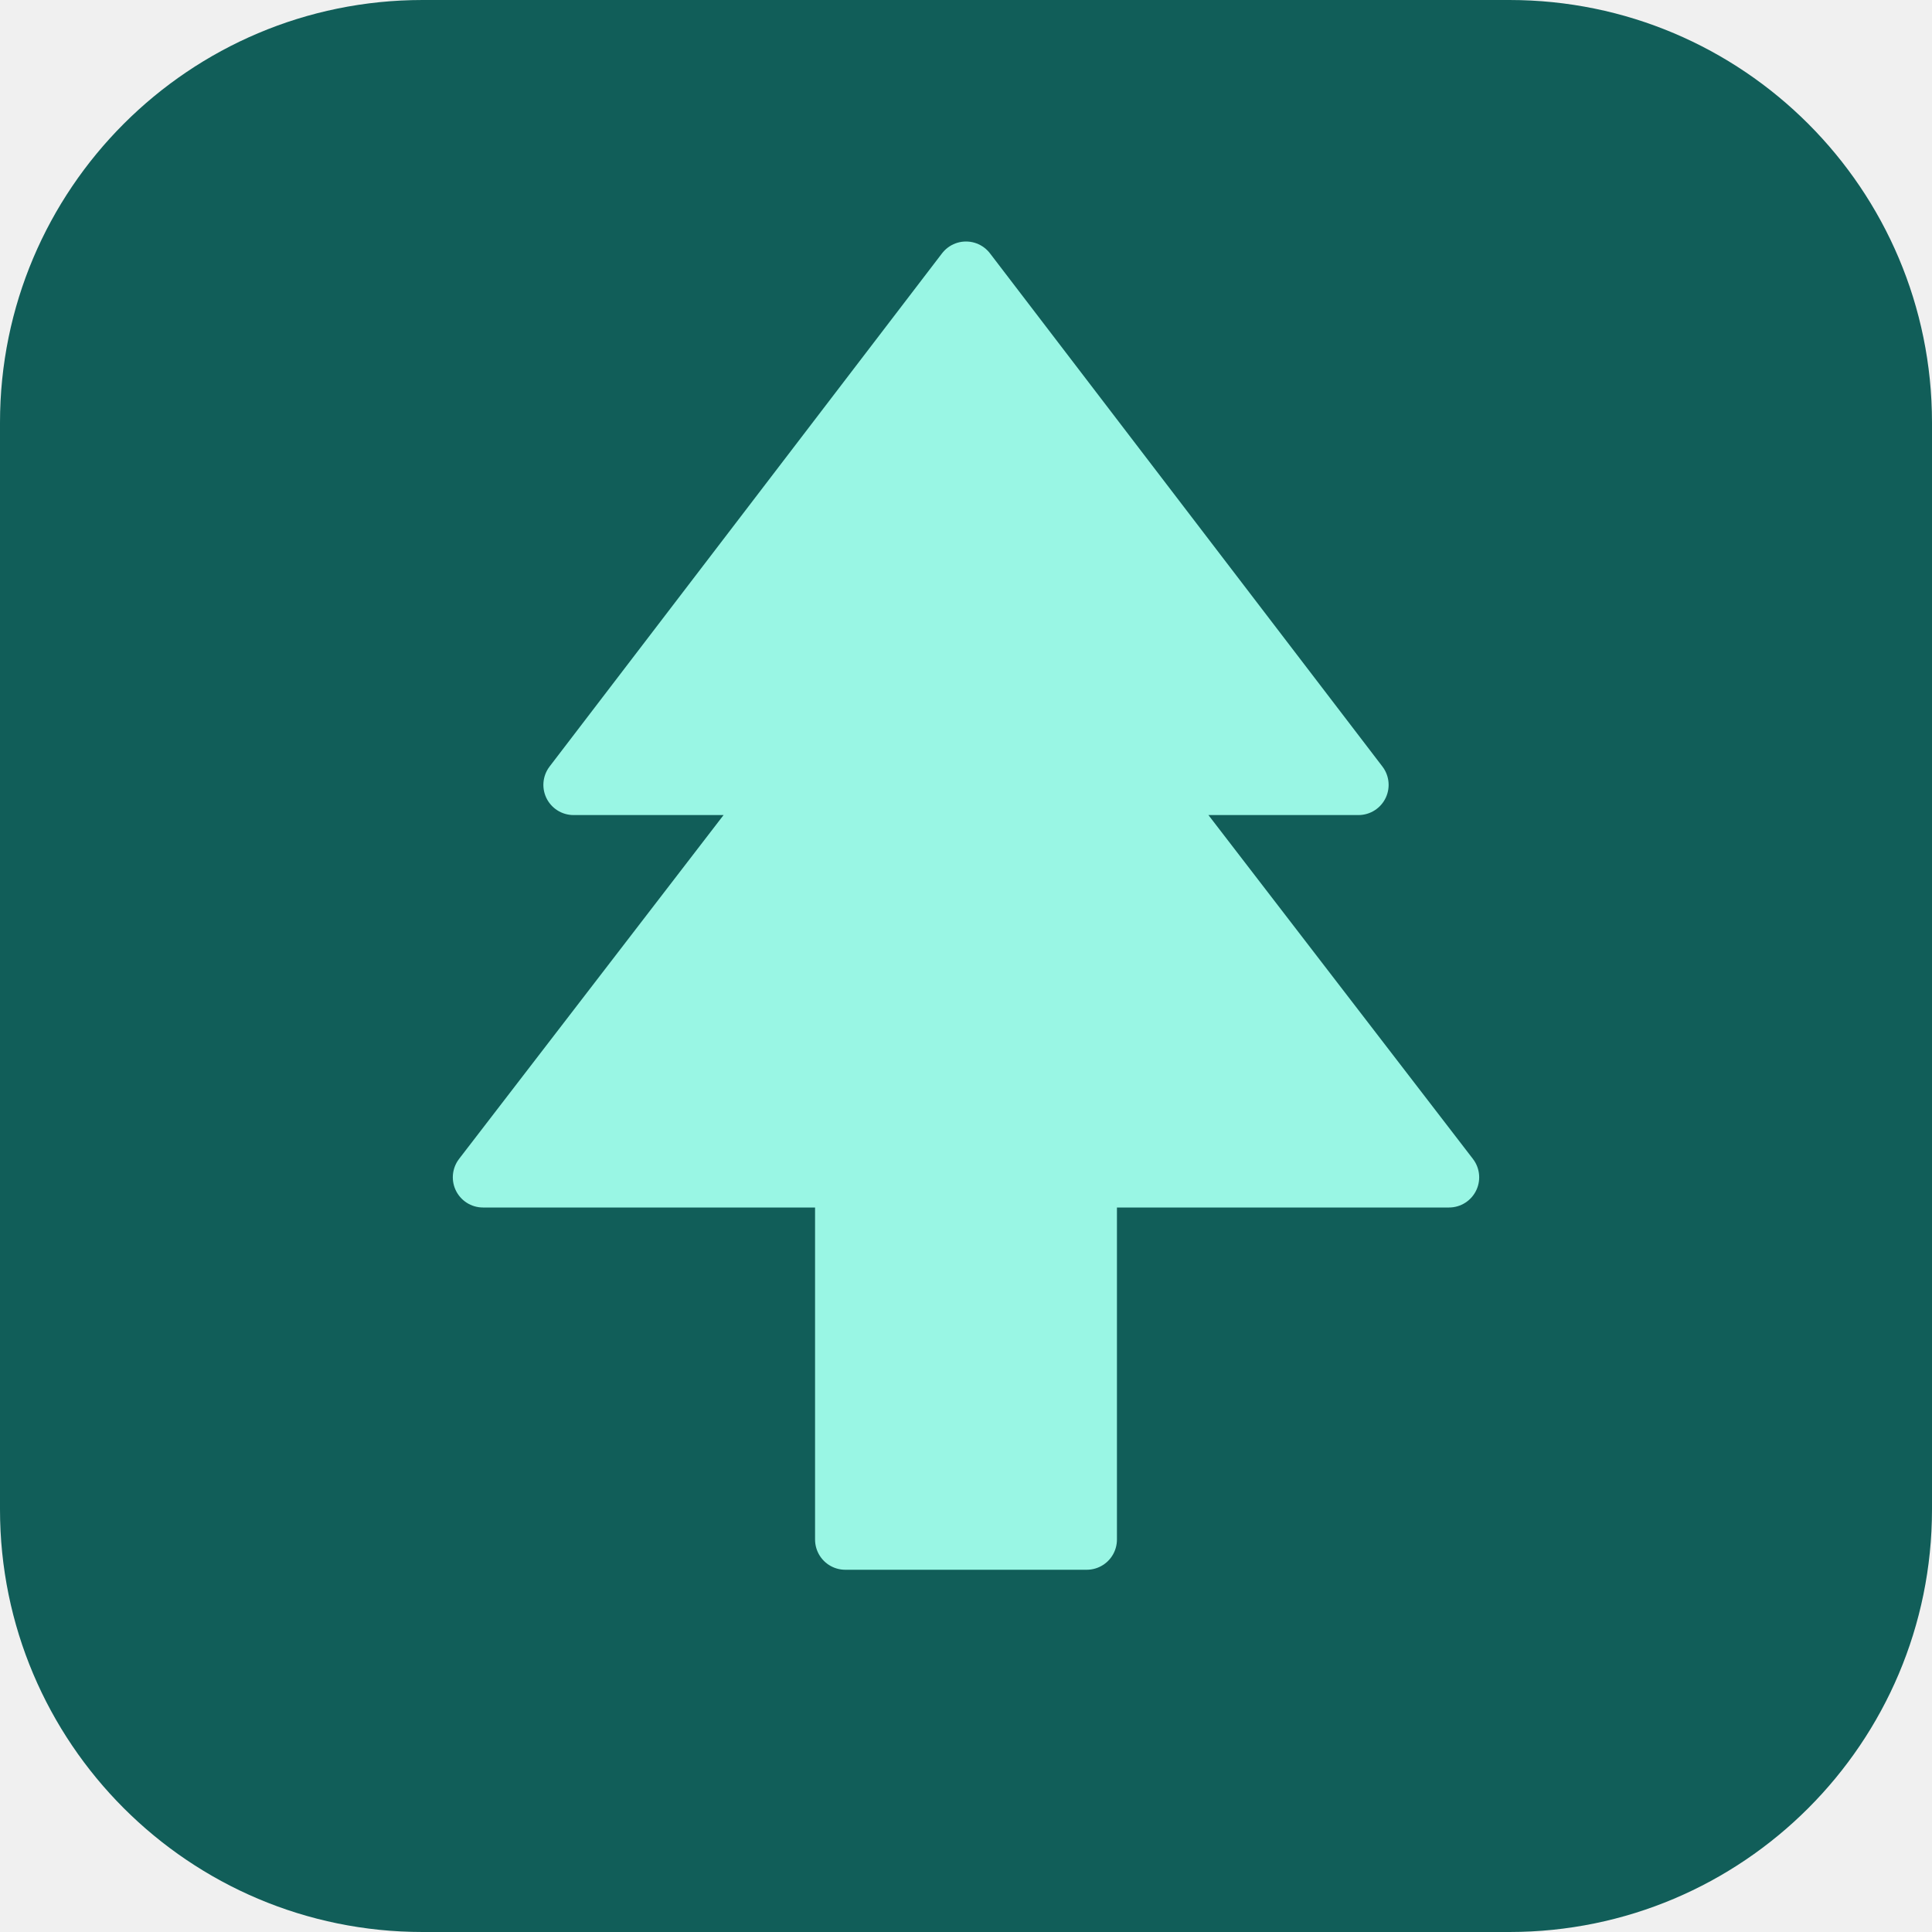
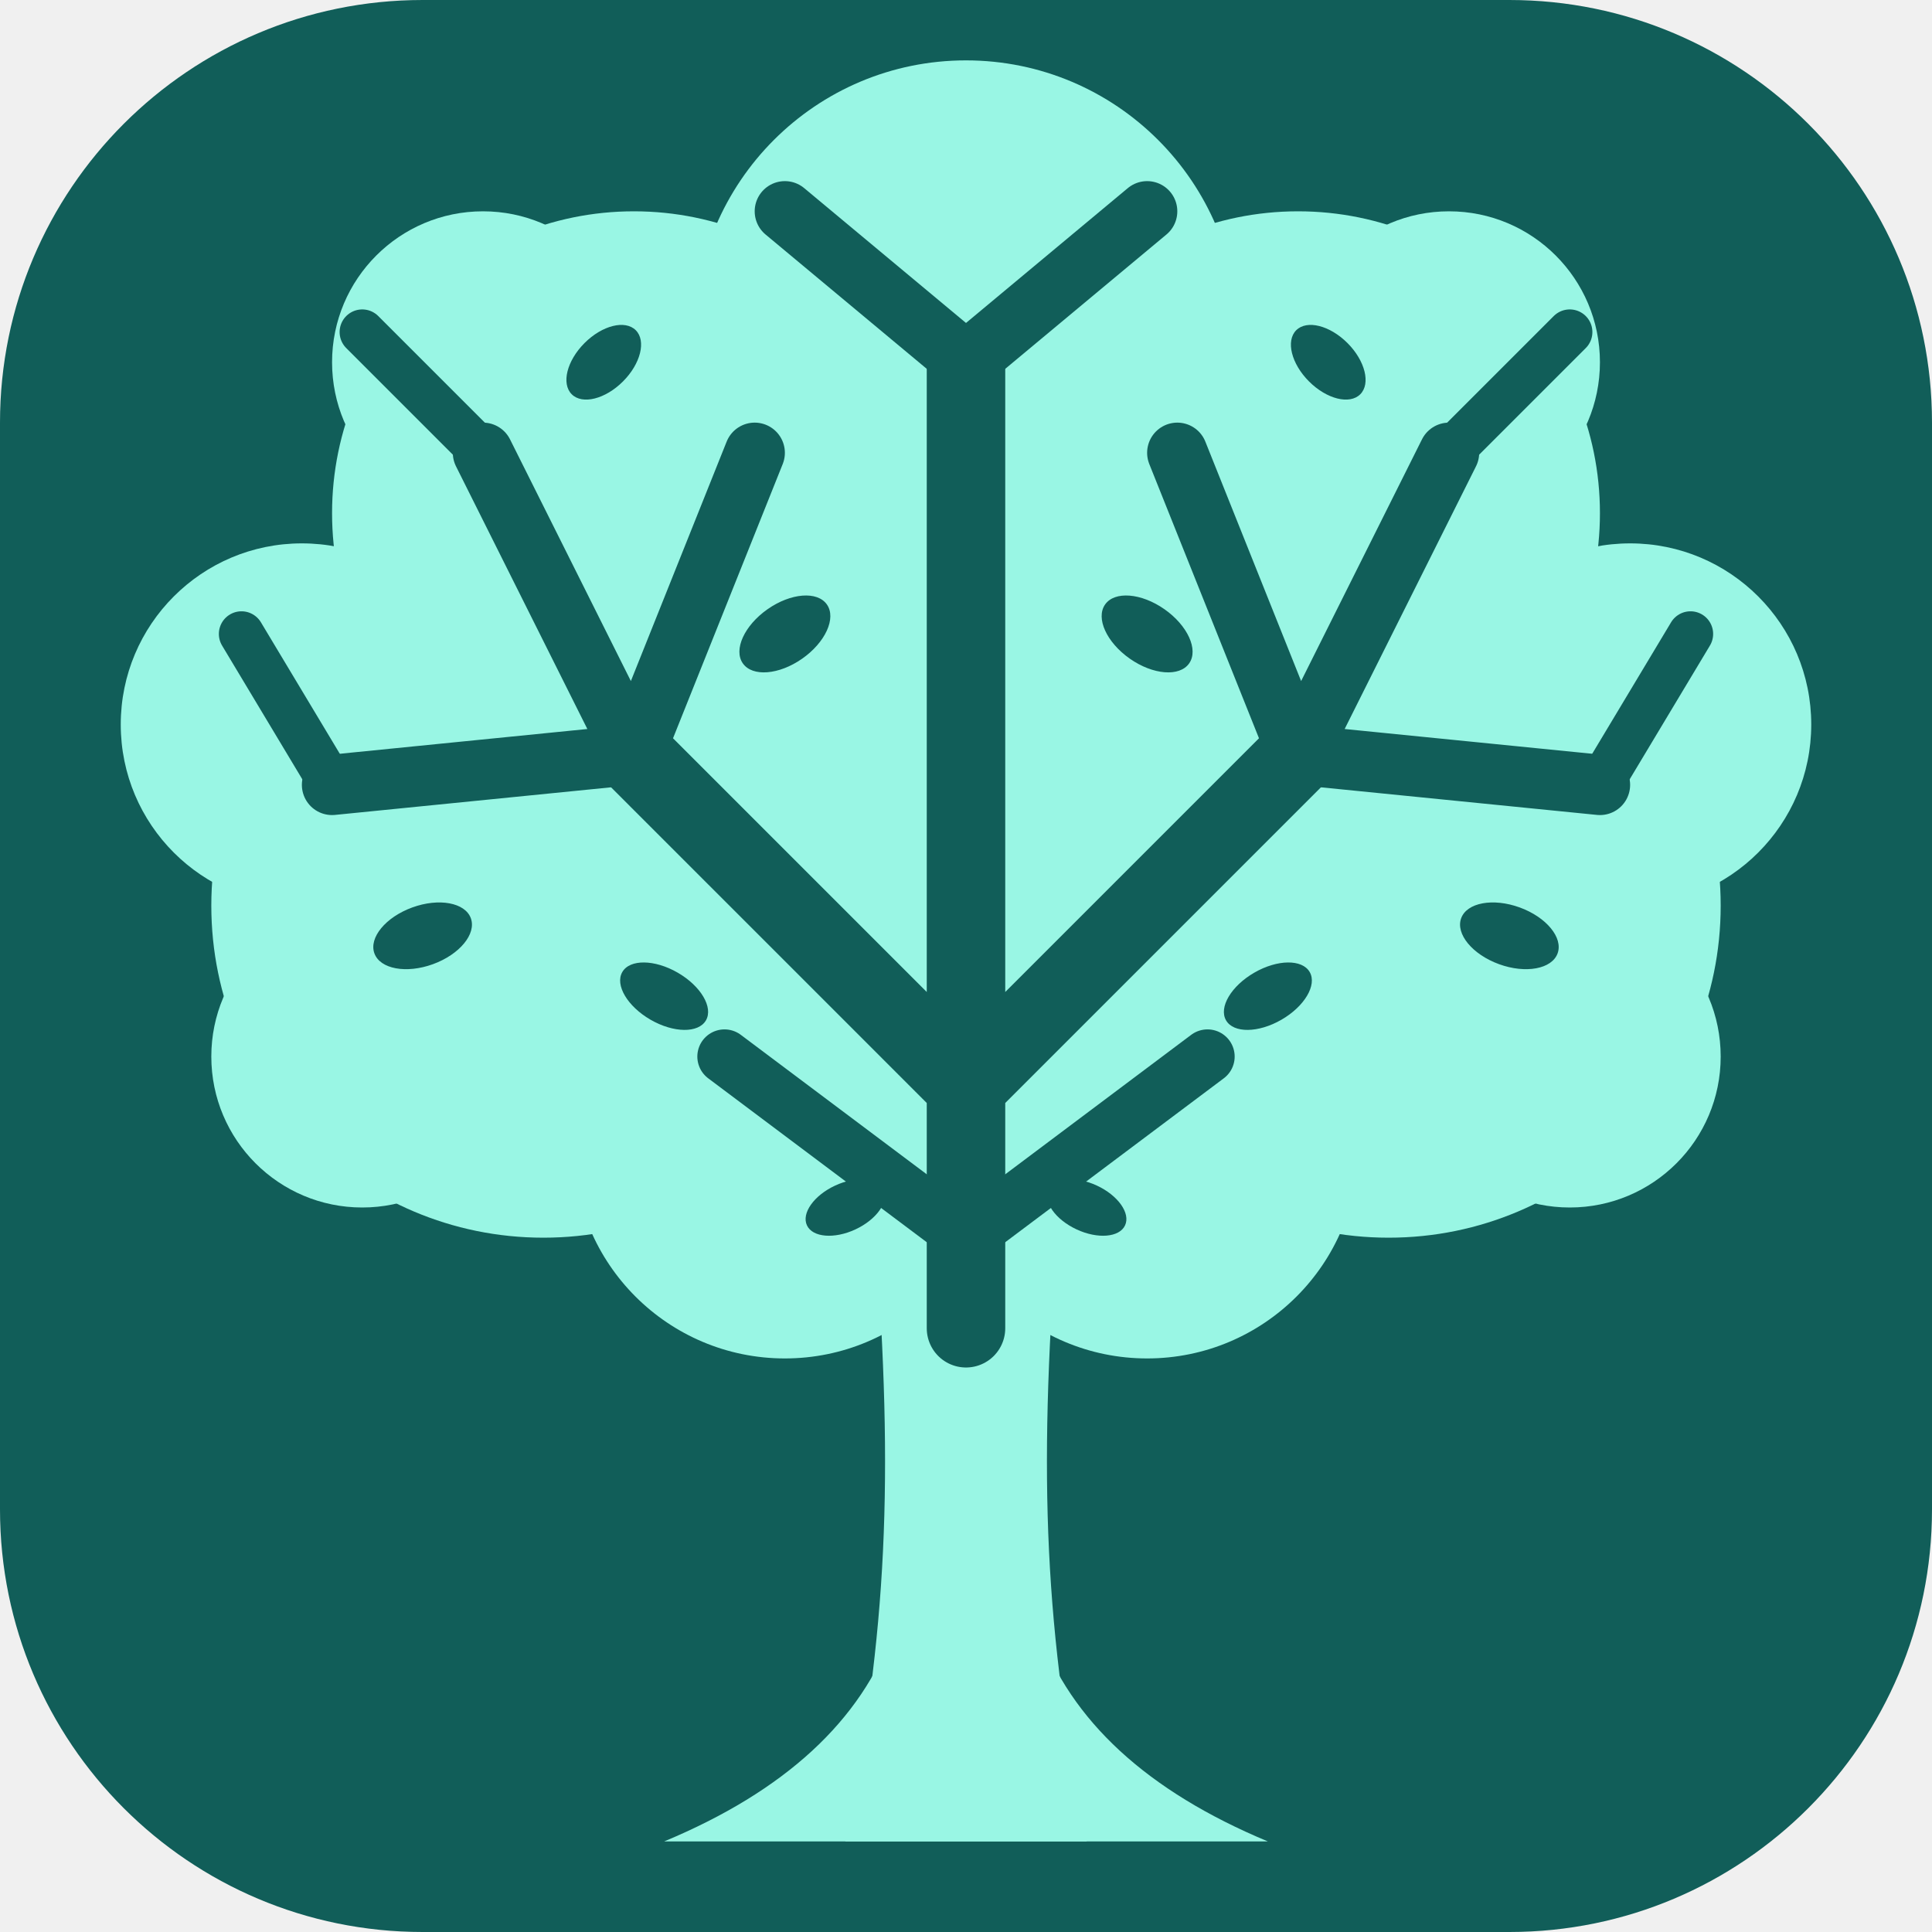
<svg xmlns="http://www.w3.org/2000/svg" viewBox="0 0 64 64">
+   <defs>
+     <mask id="m" maskUnits="userSpaceOnUse" x="0" y="0" width="64" height="64">
+       <rect width="64" height="64" fill="black" />
+       <g fill="white">
+         <circle cx="32" cy="25" r="15" />
+         <circle cx="18" cy="30" r="11" />
+         <circle cx="46" cy="30" r="11" />
+         <circle cx="21" cy="17" r="10" />
+         <circle cx="43" cy="17" r="10" />
+         <circle cx="32" cy="11" r="9" />
+         <circle cx="10" cy="24" r="6" />
+         <circle cx="54" cy="24" r="6" />
+         <circle cx="12" cy="35" r="5" />
+         <circle cx="52" cy="35" r="5" />
+         <circle cx="26" cy="38" r="7" />
+         <circle cx="38" cy="38" r="7" />
+         <circle cx="16" cy="12" r="5" />
+         <circle cx="48" cy="12" r="5" />
+         <path d="M28 61 C29.4 54 29.6 49 29 41 H35 C34.4 49 34.6 54 36 61 Z" />
+         <path d="M22 61 Q28 58.5 29.6 54 L34.4 54 Q36 58.5 42 61 Z" />
+       </g>
+       <g fill="none" stroke="black" stroke-linecap="round" stroke-linejoin="round">
+         <path d="M32 44 V28 M32 36 L21 25 M32 36 L43 25 M32 28 L32 12" stroke-width="2.6" />
+         <path d="M21 25 L11 26 M21 25 L16 15 M21 25 L25 15" stroke-width="2" />
+         <path d="M43 25 L53 26 M43 25 L48 15 M43 25 L39 15" stroke-width="2" />
+         <path d="M32 12 L26 7 M32 12 L38 7" stroke-width="2" />
+         <path d="M32 41 L24 35 M32 41 L40 35" stroke-width="1.8" />
+         <path d="M11 26 L8 21 M53 26 L56 21 M16 15 L12 11 M48 15 L52 11" stroke-width="1.5" />
+       </g>
+       <g fill="black">
+         <ellipse cx="26" cy="21" rx="1.7" ry="1" transform="rotate(-35 26 21)" />
+         <ellipse cx="38" cy="21" rx="1.7" ry="1" transform="rotate(35 38 21)" />
+         <ellipse cx="14" cy="31" rx="1.7" ry="1" transform="rotate(-20 14 31)" />
+         <ellipse cx="50" cy="31" rx="1.7" ry="1" transform="rotate(20 50 31)" />
+         <ellipse cx="22" cy="33" rx="1.6" ry="0.9" transform="rotate(30 22 33)" />
+         <ellipse cx="42" cy="33" rx="1.6" ry="0.9" transform="rotate(-30 42 33)" />
+         <ellipse cx="32" cy="19" rx="1.5" ry="0.9" transform="rotate(90 32 19)" />
+         <ellipse cx="20" cy="12" rx="1.5" ry="0.9" transform="rotate(-45 20 12)" />
+         <ellipse cx="44" cy="12" rx="1.5" ry="0.9" transform="rotate(45 44 12)" />
+         <ellipse cx="28" cy="40" rx="1.4" ry="0.8" transform="rotate(-25 28 40)" />
+         <ellipse cx="36" cy="40" rx="1.4" ry="0.8" transform="rotate(25 36 40)" />
+       </g>
+     </mask>
+   </defs>
  <rect width="64" height="64" rx="14" fill="#115e59" />
-   <path d="M32 9 L45 26 H38 L48 39 H36 V51 H28 V39 H16 L26 26 H19 Z" fill="#99f6e4" stroke="#99f6e4" stroke-width="2" stroke-linejoin="round" />
+   <rect width="64" height="64" fill="#99f6e4" mask="url(#m)" />
</svg>
